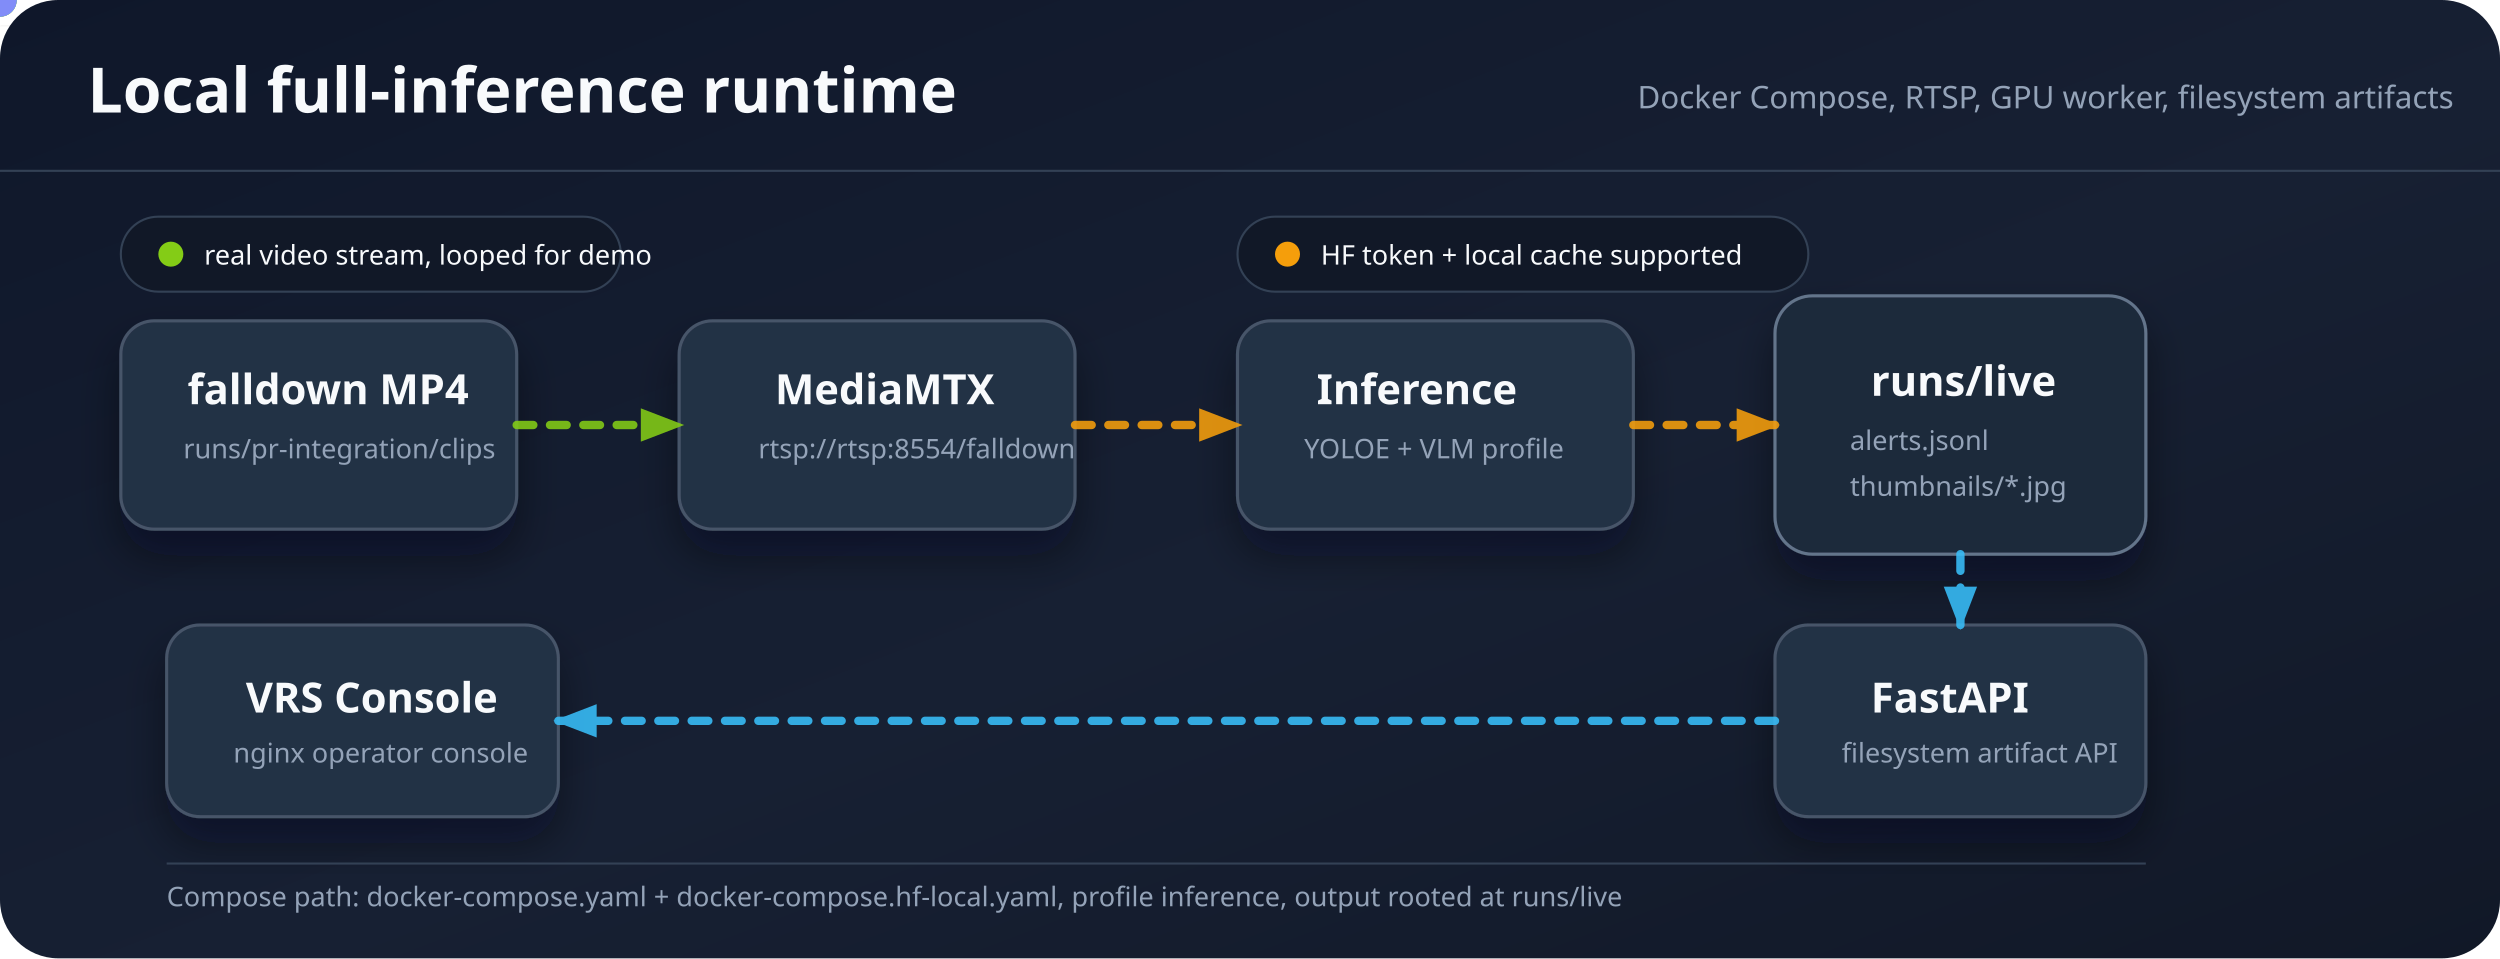
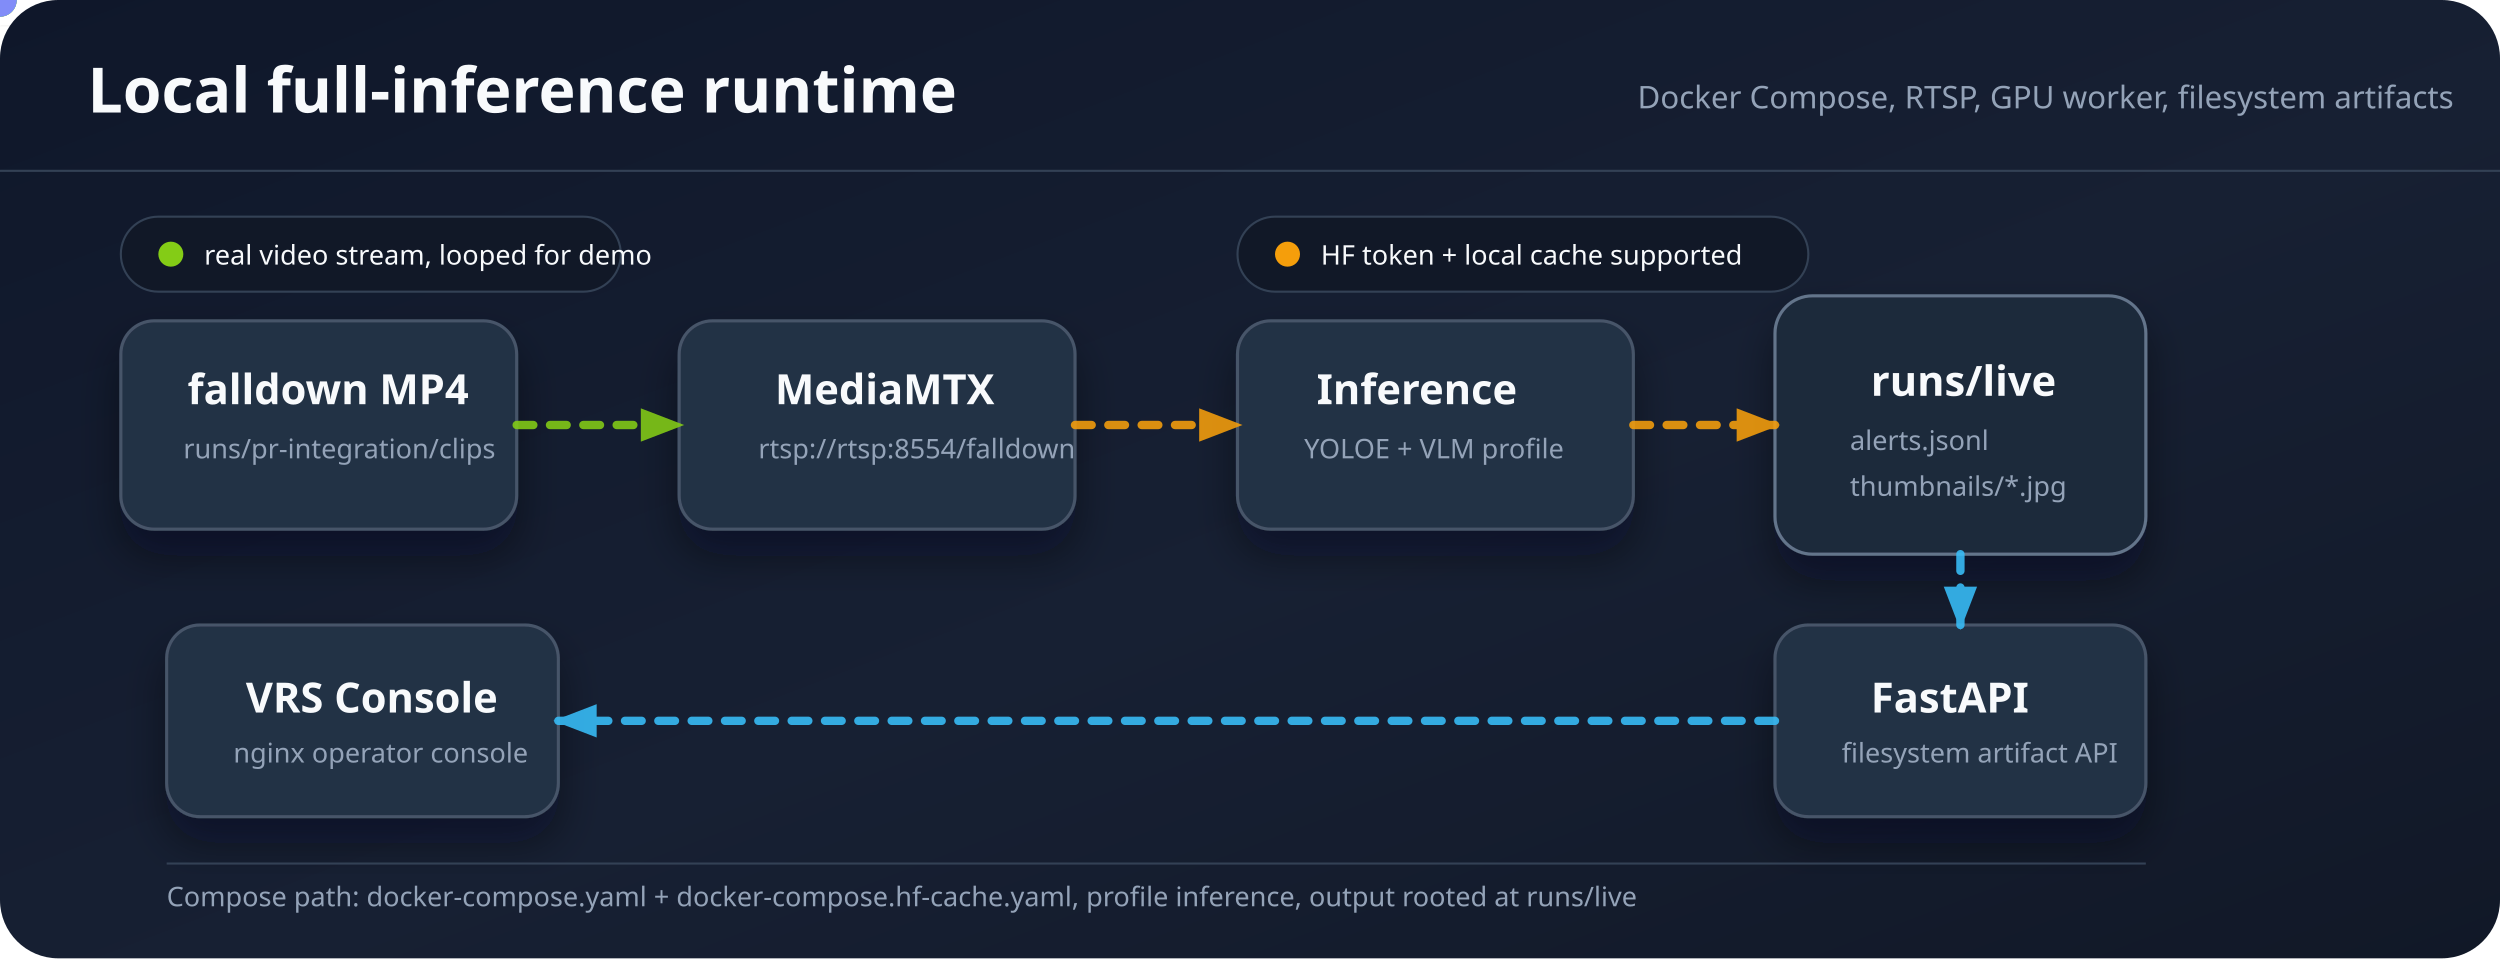
<svg xmlns="http://www.w3.org/2000/svg" width="1200" height="460" viewBox="0 0 1200 460" role="img" aria-labelledby="title desc">
  <defs>
    <linearGradient id="bg" x1="0" y1="0" x2="1" y2="1">
      <stop offset="0" stop-color="#0f172a" />
      <stop offset="0.55" stop-color="#172033" />
      <stop offset="1" stop-color="#111827" />
    </linearGradient>
    <linearGradient id="green" x1="0" y1="0" x2="1" y2="0">
      <stop offset="0" stop-color="#84cc16" />
      <stop offset="1" stop-color="#10b981" />
    </linearGradient>
    <linearGradient id="blue" x1="0" y1="0" x2="1" y2="0">
      <stop offset="0" stop-color="#38bdf8" />
      <stop offset="1" stop-color="#818cf8" />
    </linearGradient>
    <linearGradient id="amber" x1="0" y1="0" x2="1" y2="0">
      <stop offset="0" stop-color="#f59e0b" />
      <stop offset="1" stop-color="#fb7185" />
    </linearGradient>
    <filter id="shadow" x="-20%" y="-30%" width="140%" height="160%">
      <feDropShadow dx="0" dy="12" stdDeviation="10" flood-color="#020617" flood-opacity="0.42" />
    </filter>
    <marker id="arrowGreen" markerWidth="6.5" markerHeight="6.5" refX="4.6" refY="2" orient="auto" markerUnits="strokeWidth">
      <path d="M0,0 L0,4 L5.2,2 z" fill="#84cc16" />
    </marker>
    <marker id="arrowBlue" markerWidth="6.5" markerHeight="6.5" refX="4.6" refY="2" orient="auto" markerUnits="strokeWidth">
      <path d="M0,0 L0,4 L5.2,2 z" fill="#38bdf8" />
    </marker>
    <marker id="arrowAmber" markerWidth="6.5" markerHeight="6.5" refX="4.6" refY="2" orient="auto" markerUnits="strokeWidth">
      <path d="M0,0 L0,4 L5.2,2 z" fill="#f59e0b" />
    </marker>
    <style>
      text{font-family:sans-serif;fill:#f8fafc;font-style:normal}
      .label{fill:#f8fafc;font-style:normal}
      .muted{fill:#94a3b8;font-style:normal}
      .tiny{font-size:13px}
      .small{font-size:15px}
      .medium{font-size:20px;font-weight:700}
      .large{font-size:30px;font-weight:800}
      .box{fill:#243044;stroke:#475569;stroke-width:1.5;filter:url(#shadow)}
      .store{fill:#1e293b;stroke:#64748b;stroke-width:1.5;filter:url(#shadow)}
      .flow{fill:none;stroke-linecap:round;stroke-width:4;stroke-dasharray:8 8;opacity:.88}
      .greenStroke{stroke:#84cc16;marker-end:url(#arrowGreen)}
      .blueStroke{stroke:#38bdf8;marker-end:url(#arrowBlue)}
      .amberStroke{stroke:#f59e0b;marker-end:url(#arrowAmber)}
      .pulse{filter:url(#shadow)}
      @media (prefers-reduced-motion:no-preference){
        .flow{animation:dash 1.65s linear infinite}
        .p1{animation:rtsp 5s linear infinite}
        .p2{animation:infer 5s linear infinite}
        .p3{animation:api 5s linear infinite}
        .p4{animation:ui 5s linear infinite}
      }
      @keyframes dash{to{stroke-dashoffset:-54}}
      @keyframes rtsp{
        0%{transform:translate(128px,205px);opacity:0}
        8%{opacity:1}
        25%{transform:translate(346px,205px);opacity:1}
        33%,100%{transform:translate(346px,205px);opacity:0}
      }
      @keyframes infer{
        0%,25%{transform:translate(498px,205px);opacity:0}
        33%{opacity:1}
        56%{transform:translate(742px,205px);opacity:1}
        64%,100%{transform:translate(742px,205px);opacity:0}
      }
      @keyframes api{
        0%,56%{transform:translate(835px,205px);opacity:0}
        64%{opacity:1}
        78%{transform:translate(958px,268px);opacity:1}
        86%,100%{transform:translate(958px,268px);opacity:0}
      }
      @keyframes ui{
        0%,70%{transform:translate(958px,268px);opacity:0}
        78%{opacity:1}
        94%{transform:translate(958px,348px);opacity:1}
        100%{transform:translate(958px,348px);opacity:0}
      }
    </style>
  </defs>
  <rect width="1200" height="460" rx="28" fill="url(#bg)" />
  <path d="M0 82H1200" stroke="#334155" stroke-width="1" />
  <text fill="#f8fafc" class="label large" x="42" y="54">Local full-inference runtime</text>
  <text fill="#94a3b8" class="label muted small" x="786" y="52">Docker Compose, RTSP, GPU worker, filesystem artifacts</text>
  <rect class="box" x="58" y="154" width="190" height="100" rx="16" />
  <text fill="#f8fafc" class="label medium" x="90" y="194">falldown MP4</text>
  <text fill="#94a3b8" class="label muted tiny" x="88" y="220">runs/pr-integration/clips</text>
  <rect class="box" x="326" y="154" width="190" height="100" rx="16" />
  <text fill="#f8fafc" class="label medium" x="372" y="194">MediaMTX</text>
  <text fill="#94a3b8" class="label muted tiny" x="364" y="220">rtsp://rtsp:8554/falldown</text>
  <rect class="box" x="594" y="154" width="190" height="100" rx="16" />
  <text fill="#f8fafc" class="label medium" x="632" y="194">Inference</text>
  <text fill="#94a3b8" class="label muted tiny" x="626" y="220">YOLOE + VLM profile</text>
  <rect class="store" x="852" y="142" width="178" height="124" rx="18" />
  <text fill="#f8fafc" class="label medium" x="898" y="190">runs/live</text>
  <text fill="#94a3b8" class="label muted tiny" x="888" y="216">alerts.jsonl</text>
  <text fill="#94a3b8" class="label muted tiny" x="888" y="238">thumbnails/*.jpg</text>
  <rect class="box" x="852" y="300" width="178" height="92" rx="16" />
  <text fill="#f8fafc" class="label medium" x="898" y="342">FastAPI</text>
  <text fill="#94a3b8" class="label muted tiny" x="884" y="366">filesystem artifact API</text>
  <rect class="box" x="80" y="300" width="188" height="92" rx="16" />
  <text fill="#f8fafc" class="label medium" x="118" y="342">VRS Console</text>
  <text fill="#94a3b8" class="label muted tiny" x="112" y="366">nginx operator console</text>
  <path class="flow greenStroke" d="M248 204H326" fill="none" stroke="#84cc16" stroke-width="4" stroke-dasharray="8 8" stroke-linecap="round" opacity=".88" marker-end="url(#arrowGreen)" />
  <path class="flow amberStroke" d="M516 204H594" fill="none" stroke="#f59e0b" stroke-width="4" stroke-dasharray="8 8" stroke-linecap="round" opacity=".88" marker-end="url(#arrowAmber)" />
  <path class="flow amberStroke" d="M784 204H852" fill="none" stroke="#f59e0b" stroke-width="4" stroke-dasharray="8 8" stroke-linecap="round" opacity=".88" marker-end="url(#arrowAmber)" />
  <path class="flow blueStroke" d="M941 266V300" fill="none" stroke="#38bdf8" stroke-width="4" stroke-dasharray="8 8" stroke-linecap="round" opacity=".88" marker-end="url(#arrowBlue)" />
  <path class="flow blueStroke" d="M852 346H268" fill="none" stroke="#38bdf8" stroke-width="4" stroke-dasharray="8 8" stroke-linecap="round" opacity=".88" marker-end="url(#arrowBlue)" />
  <circle class="pulse p1" r="8" fill="#84cc16" />
  <circle class="pulse p2" r="8" fill="#f59e0b" />
  <circle class="pulse p3" r="8" fill="#38bdf8" />
  <circle class="pulse p4" r="8" fill="#818cf8" />
  <rect x="58" y="104" width="240" height="36" rx="18" fill="#111827" stroke="#334155" />
  <circle cx="82" cy="122" r="6" fill="#84cc16" />
  <text fill="#f8fafc" class="label tiny" x="98" y="127">real video stream, looped for demo</text>
  <rect x="594" y="104" width="274" height="36" rx="18" fill="#111827" stroke="#334155" />
  <circle cx="618" cy="122" r="6" fill="#f59e0b" />
  <text fill="#f8fafc" class="label tiny" x="634" y="127">HF token + local cache supported</text>
  <rect x="80" y="414" width="950" height="1" fill="#334155" />
-   <text fill="#94a3b8" class="label muted tiny" x="80" y="435">Compose path: docker-compose.yaml + docker-compose.hf-local.yaml, profile inference, output rooted at runs/live</text>
+   <text fill="#94a3b8" class="label muted tiny" x="80" y="435">Compose path: docker-compose.yaml + docker-compose.hf-cache.yaml, profile inference, output rooted at runs/live</text>
</svg>
